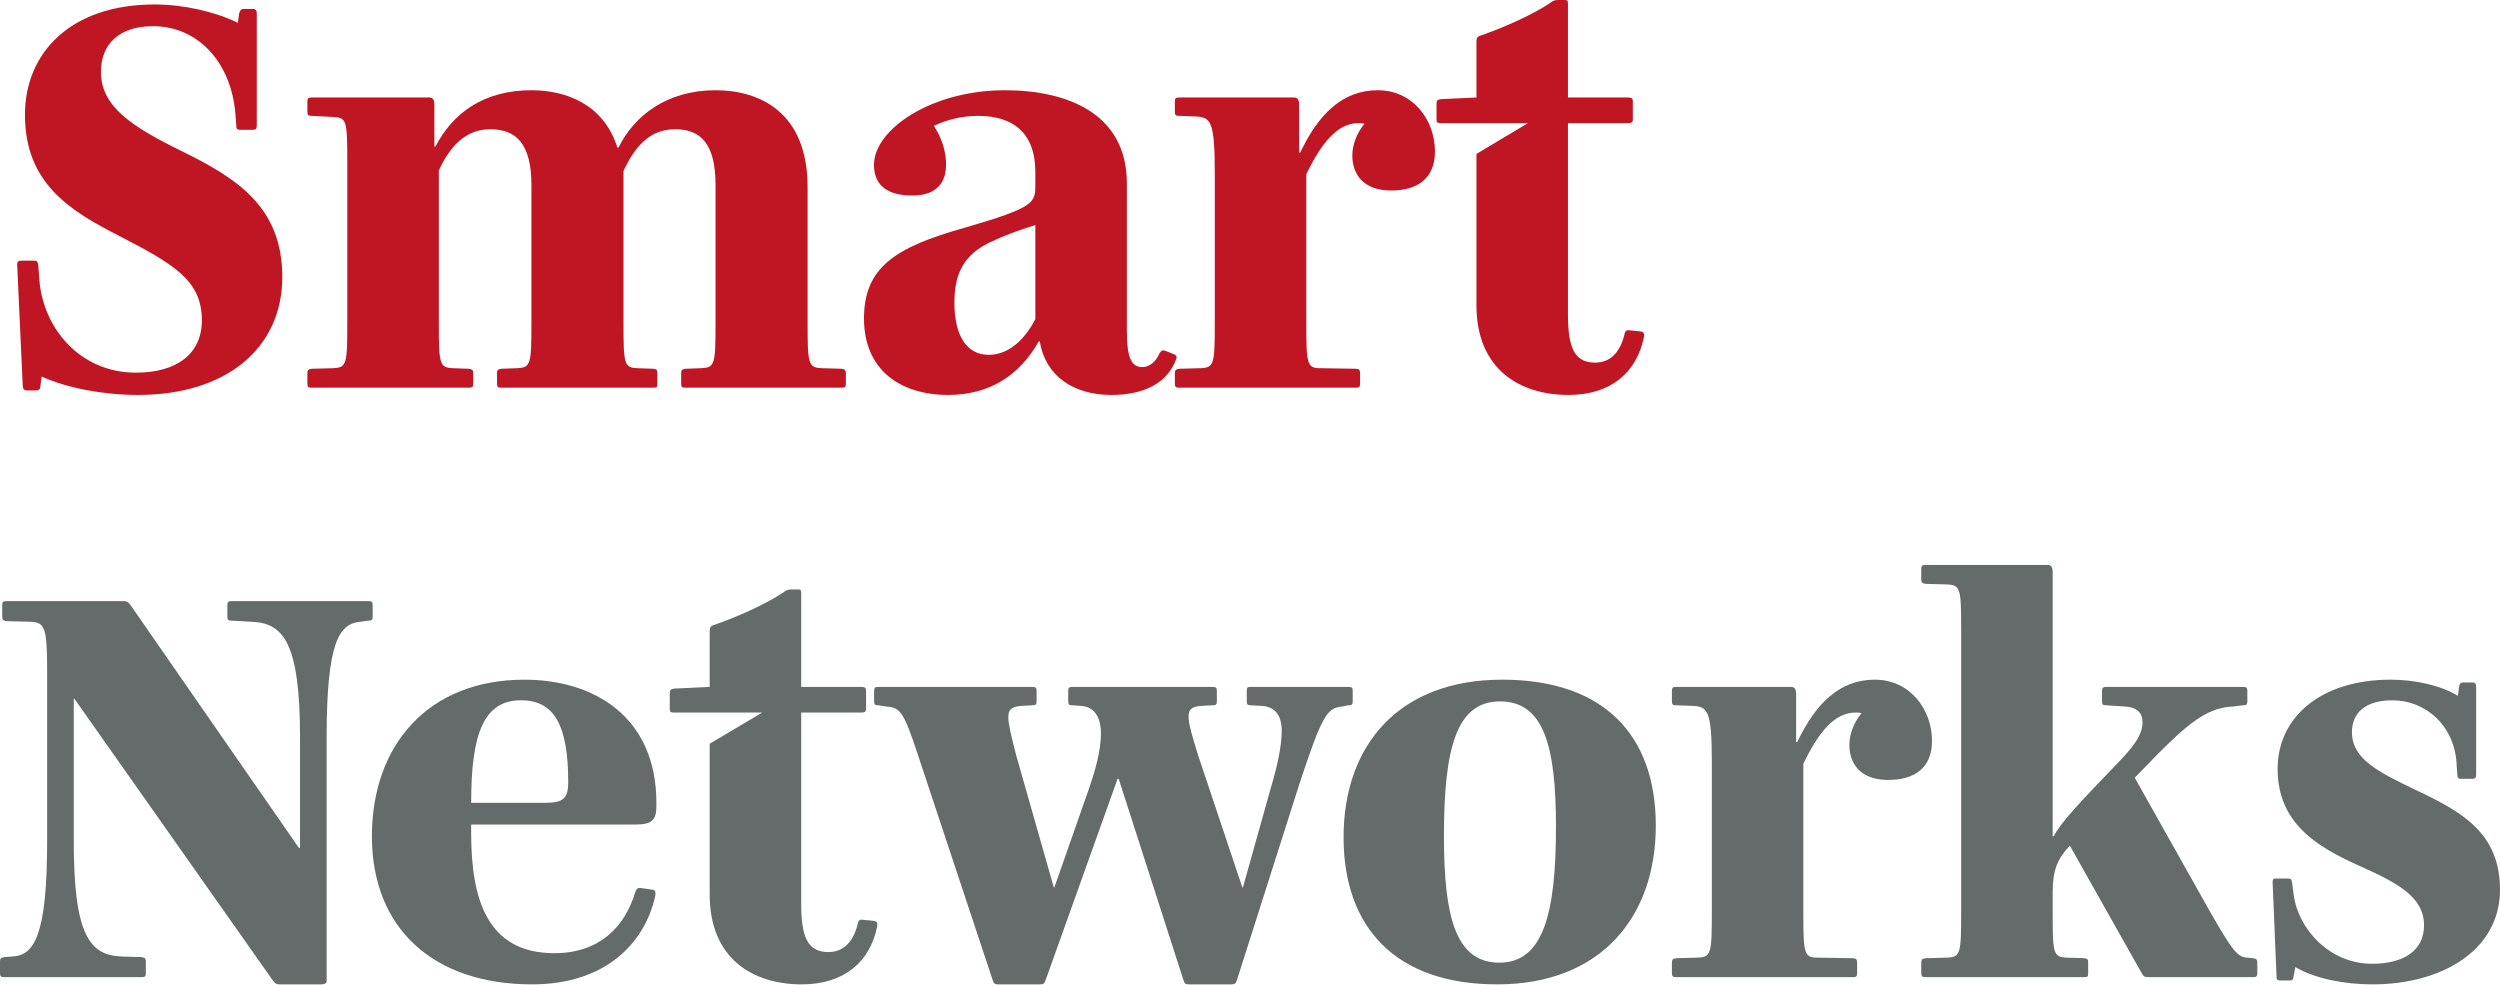
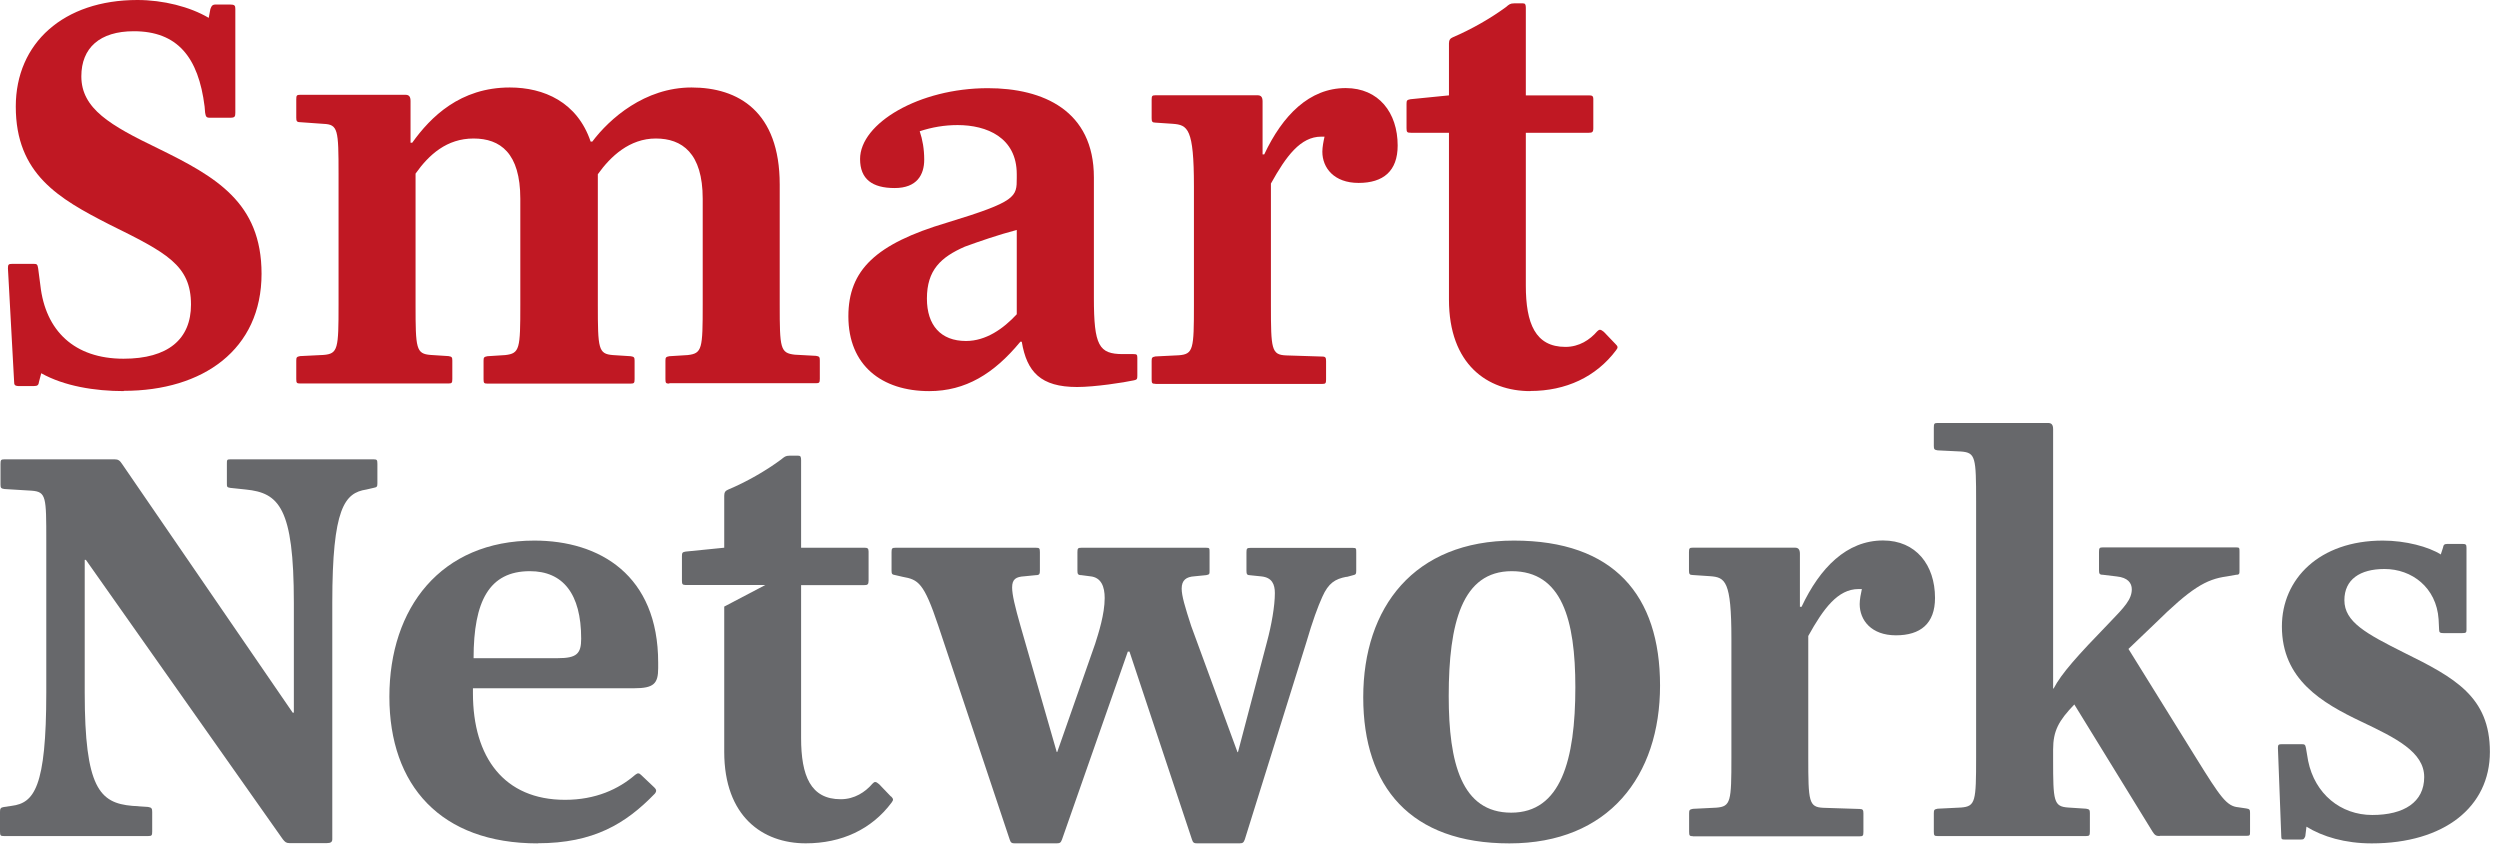
- <svg xmlns="http://www.w3.org/2000/svg" width="160" height="63" viewBox="0 0 160 63" fill="none">
-   <path d="M18.066 17.718C18.066 22.317 14.445 25.276 8.838 25.276C6.637 25.276 4.33 24.848 2.662 24.099L2.591 24.67C2.591 24.884 2.52 24.991 2.271 24.991H1.775C1.526 24.991 1.455 24.884 1.455 24.67L1.1 16.969C1.1 16.756 1.136 16.684 1.384 16.684H2.201C2.378 16.684 2.413 16.756 2.449 16.969L2.52 17.932C2.768 20.998 5.111 23.85 8.696 23.85C11.322 23.85 12.919 22.638 12.919 20.499C12.919 17.932 11.109 16.898 7.595 15.08C4.366 13.44 1.597 11.658 1.597 7.344C1.597 3.387 4.508 0.285 9.902 0.285C11.748 0.285 13.771 0.749 15.226 1.462L15.297 0.891C15.368 0.677 15.404 0.57 15.617 0.57H16.149C16.397 0.57 16.433 0.677 16.433 0.891V7.986C16.433 8.235 16.397 8.306 16.184 8.306H15.368C15.155 8.306 15.12 8.235 15.12 7.986L15.084 7.558C14.907 4.064 12.706 1.676 9.796 1.676C7.595 1.676 6.46 2.852 6.46 4.599C6.46 6.809 8.412 8.093 11.606 9.661C15.084 11.372 18.066 13.191 18.066 17.718Z" fill="#C01522" />
-   <path d="M53.851 24.812H43.878C43.665 24.812 43.594 24.777 43.594 24.563V23.885C43.594 23.672 43.665 23.636 43.878 23.6L44.871 23.565C45.759 23.529 45.794 23.315 45.794 20.606V11.836C45.794 9.233 44.871 8.271 43.203 8.271C41.571 8.271 40.612 9.412 39.903 10.944V20.606C39.903 23.315 39.938 23.529 40.79 23.565L41.819 23.6C42.032 23.636 42.068 23.672 42.068 23.885V24.563C42.068 24.777 42.032 24.812 41.819 24.812H32.094C31.881 24.812 31.81 24.777 31.81 24.563V23.885C31.81 23.672 31.881 23.636 32.094 23.6L33.088 23.565C33.975 23.529 34.011 23.315 34.011 20.606V11.836C34.011 9.233 33.053 8.271 31.384 8.271C29.787 8.271 28.794 9.376 28.084 10.909V20.606C28.084 23.315 28.119 23.529 29.006 23.565L30 23.6C30.213 23.636 30.284 23.672 30.284 23.885V24.563C30.284 24.777 30.213 24.812 30 24.812H19.956C19.743 24.812 19.672 24.777 19.672 24.563V23.885C19.672 23.672 19.743 23.636 19.956 23.6L21.305 23.565C22.192 23.529 22.227 23.315 22.227 20.606V10.445C22.227 7.7 22.192 7.522 21.305 7.486L19.956 7.415C19.743 7.415 19.672 7.38 19.672 7.166V6.488C19.672 6.274 19.743 6.239 19.956 6.239H27.48C27.693 6.239 27.8 6.381 27.8 6.702V9.376H27.871C28.936 7.308 30.887 5.775 34.011 5.775C36.176 5.775 38.625 6.631 39.512 9.447H39.583C40.577 7.415 42.671 5.775 45.794 5.775C48.563 5.775 51.686 7.13 51.686 11.978V20.606C51.686 23.315 51.721 23.529 52.609 23.565L53.851 23.6C54.064 23.636 54.135 23.672 54.135 23.885V24.563C54.135 24.777 54.064 24.812 53.851 24.812Z" fill="#C01522" />
-   <path d="M72.118 21.176C72.118 22.959 72.438 23.493 73.112 23.493C73.609 23.493 74 23.101 74.213 22.602C74.319 22.424 74.425 22.388 74.603 22.459L75.135 22.673C75.313 22.745 75.348 22.852 75.242 23.066C74.71 24.42 73.361 25.276 71.125 25.276C68.711 25.276 66.901 24.064 66.546 21.853H66.475C65.233 24.064 63.281 25.276 60.69 25.276C57.531 25.276 55.295 23.6 55.295 20.392C55.295 17.112 57.283 15.829 61.719 14.581C66.262 13.262 66.262 12.977 66.262 11.8V11.016C66.262 8.449 64.772 7.415 62.607 7.415C61.542 7.415 60.584 7.665 59.767 8.057C60.335 8.912 60.548 9.804 60.548 10.517C60.548 11.622 60.016 12.513 58.383 12.513C56.857 12.513 55.934 11.907 55.934 10.552C55.934 8.271 59.625 5.775 64.31 5.775C68.321 5.775 72.118 7.273 72.118 11.729V21.176ZM66.262 20.427V14.403C65.198 14.723 64.168 15.116 63.281 15.543C61.719 16.328 61.081 17.468 61.081 19.358C61.081 21.533 61.897 22.709 63.281 22.709C64.523 22.709 65.552 21.782 66.262 20.427Z" fill="#C01522" />
-   <path d="M86.761 24.812H75.475C75.262 24.812 75.191 24.777 75.191 24.563V23.885C75.191 23.672 75.262 23.636 75.475 23.6L76.823 23.565C77.711 23.529 77.746 23.315 77.746 20.606V11.016C77.746 7.7 77.462 7.522 76.54 7.451L75.475 7.415C75.262 7.415 75.191 7.38 75.191 7.166V6.488C75.191 6.274 75.262 6.239 75.475 6.239H82.822C83.035 6.239 83.141 6.381 83.141 6.702V9.768H83.212C84.383 7.308 85.909 5.775 88.181 5.775C90.417 5.775 91.837 7.665 91.837 9.697C91.837 11.408 90.736 12.192 89.033 12.192C87.223 12.192 86.548 11.123 86.548 9.946C86.548 9.269 86.832 8.52 87.329 7.914C87.187 7.879 87.081 7.879 86.939 7.879C85.59 7.879 84.561 9.162 83.602 11.158V20.606C83.602 23.315 83.638 23.565 84.525 23.565L86.761 23.6C86.974 23.6 87.045 23.672 87.045 23.885V24.563C87.045 24.777 86.974 24.812 86.761 24.812Z" fill="#C01522" />
-   <path d="M105.211 21.568C104.75 23.85 103.082 25.276 100.384 25.276C97.261 25.276 94.493 23.636 94.493 19.536V9.849L97.792 7.879H94.493H92.221C92.008 7.879 91.937 7.843 91.937 7.665V6.631C91.937 6.417 92.008 6.381 92.221 6.346L94.493 6.239V2.674C94.493 2.46 94.528 2.353 94.741 2.282C96.196 1.782 97.971 0.998 99.178 0.214C99.355 0.071 99.462 0 99.71 0H100.136C100.313 0 100.349 0.036 100.349 0.25V6.239H104.182C104.395 6.239 104.501 6.274 104.501 6.488V7.665C104.501 7.843 104.395 7.879 104.182 7.879H100.349V20.107C100.349 22.21 100.739 23.208 102.088 23.208C103.046 23.208 103.685 22.566 103.969 21.39C104.005 21.176 104.111 21.105 104.289 21.14L104.998 21.212C105.211 21.247 105.247 21.354 105.211 21.568Z" fill="#C01522" />
-   <path d="M20.55 63H17.888C17.675 63 17.604 62.929 17.462 62.75L4.756 44.712H4.72V53.802C4.72 59.898 5.75 61.146 7.808 61.218L9.05 61.253C9.263 61.289 9.334 61.325 9.334 61.538V62.287C9.334 62.501 9.263 62.536 9.05 62.536H0.284C0.071 62.536 0 62.501 0 62.287V61.538C0 61.325 0.071 61.289 0.284 61.253L0.781 61.218C2.201 61.146 3.017 59.863 3.017 53.802V43C3.017 40.148 2.875 39.828 1.952 39.792L0.426 39.756C0.213 39.721 0.142 39.685 0.142 39.471V38.722C0.142 38.508 0.213 38.473 0.426 38.473H7.915C8.128 38.473 8.234 38.544 8.376 38.758L19.13 54.266H19.201V47.207C19.201 41.111 18.137 39.863 16.078 39.792L14.836 39.721C14.623 39.721 14.552 39.685 14.552 39.471V38.722C14.552 38.508 14.623 38.473 14.836 38.473H23.567C23.78 38.473 23.851 38.508 23.851 38.722V39.471C23.851 39.685 23.78 39.721 23.567 39.721L23.07 39.792C21.686 39.899 20.905 41.147 20.905 47.207V62.75C20.905 62.929 20.798 63 20.55 63Z" fill="#656A6B" />
-   <path d="M41.938 57.332C41.264 60.398 38.708 63 34.059 63C27.706 63 23.802 59.399 23.802 53.517C23.802 47.706 27.386 43.499 33.562 43.499C38.034 43.499 42.009 45.888 42.009 51.378V51.592C42.009 52.483 41.725 52.769 40.66 52.769H30.155V53.339C30.155 57.617 31.22 61.004 35.478 61.004C38.318 61.004 39.986 59.364 40.66 57.082C40.731 56.904 40.802 56.797 41.015 56.833L41.761 56.94C41.938 56.975 41.974 57.082 41.938 57.332ZM36.366 50.059C36.366 46.423 35.478 44.819 33.349 44.819C30.936 44.819 30.155 46.993 30.155 51.378H34.911C36.046 51.378 36.366 51.093 36.366 50.059Z" fill="#656A6B" />
-   <path d="M56.139 59.292C55.678 61.574 54.01 63 51.312 63C48.189 63 45.421 61.36 45.421 57.26V47.597L48.782 45.603H45.421H43.149C42.936 45.603 42.865 45.567 42.865 45.389V44.355C42.865 44.141 42.936 44.105 43.149 44.07L45.421 43.963V40.398C45.421 40.184 45.456 40.077 45.669 40.006C47.124 39.507 48.899 38.722 50.106 37.938C50.283 37.795 50.39 37.724 50.638 37.724H51.064C51.241 37.724 51.277 37.76 51.277 37.974V43.963H55.11C55.323 43.963 55.429 43.999 55.429 44.212V45.389C55.429 45.567 55.323 45.603 55.11 45.603H51.277V57.831C51.277 59.934 51.667 60.932 53.016 60.932C53.974 60.932 54.613 60.291 54.897 59.114C54.933 58.9 55.039 58.829 55.217 58.865L55.926 58.936C56.139 58.972 56.175 59.078 56.139 59.292Z" fill="#656A6B" />
-   <path d="M86.289 45.139L85.934 45.211C85.154 45.282 84.87 45.603 84.266 47.029C84.018 47.67 83.592 48.847 83.13 50.273L79.155 62.75C79.084 62.929 79.049 63 78.8 63H76.103C75.89 63 75.819 62.964 75.748 62.75L71.596 49.845H71.525L66.911 62.75C66.84 62.929 66.804 63 66.556 63H63.894C63.681 63 63.61 62.964 63.539 62.75L58.747 48.312C57.789 45.389 57.576 45.282 56.653 45.211L56.227 45.139C56.015 45.139 55.944 45.104 55.944 44.89V44.212C55.944 43.999 56.015 43.963 56.227 43.963H66.059C66.272 43.963 66.343 43.999 66.343 44.212V44.89C66.343 45.104 66.272 45.139 66.059 45.139L65.42 45.175C64.852 45.211 64.533 45.318 64.533 45.888C64.533 46.352 64.71 47.065 65.029 48.312L67.443 56.797H67.478L69.715 50.416C70.034 49.489 70.46 48.098 70.46 46.958C70.46 45.888 70.034 45.211 69.147 45.175L68.65 45.139C68.437 45.139 68.366 45.104 68.366 44.89V44.212C68.366 43.999 68.437 43.963 68.65 43.963H77.594C77.807 43.963 77.878 43.999 77.878 44.212V44.89C77.878 45.104 77.807 45.139 77.594 45.139L76.919 45.175C76.387 45.211 76.068 45.318 76.068 45.852C76.068 46.316 76.281 47.065 76.671 48.312L79.51 56.797H79.546L81.356 50.344C81.711 49.168 82.03 47.778 82.03 46.779C82.03 45.781 81.604 45.211 80.717 45.175L80.078 45.139C79.865 45.139 79.794 45.104 79.794 44.89V44.212C79.794 43.999 79.83 43.963 80.043 43.963H86.289C86.502 43.963 86.573 43.999 86.573 44.212V44.89C86.573 45.104 86.502 45.139 86.289 45.139Z" fill="#656A6B" />
-   <path d="M105.971 52.84C105.971 58.722 102.422 63 95.82 63C89.325 63 85.989 59.364 85.989 53.588C85.989 47.67 89.538 43.499 96.14 43.499C102.635 43.499 105.971 47.029 105.971 52.84ZM99.582 52.911C99.582 47.742 98.802 44.89 95.998 44.89C93.194 44.89 92.413 47.92 92.413 53.517C92.413 58.686 93.158 61.61 95.962 61.61C98.766 61.61 99.582 58.472 99.582 52.911Z" fill="#656A6B" />
-   <path d="M118.572 62.536H107.286C107.073 62.536 107.002 62.501 107.002 62.287V61.61C107.002 61.396 107.073 61.36 107.286 61.325L108.635 61.289C109.522 61.253 109.557 61.039 109.557 58.33V48.74C109.557 45.425 109.273 45.246 108.351 45.175L107.286 45.139C107.073 45.139 107.002 45.104 107.002 44.89V44.212C107.002 43.999 107.073 43.963 107.286 43.963H114.633C114.846 43.963 114.952 44.105 114.952 44.426V47.492H115.023C116.194 45.032 117.721 43.499 119.992 43.499C122.228 43.499 123.648 45.389 123.648 47.421C123.648 49.132 122.548 49.916 120.844 49.916C119.034 49.916 118.359 48.847 118.359 47.67C118.359 46.993 118.643 46.245 119.14 45.639C118.998 45.603 118.892 45.603 118.75 45.603C117.401 45.603 116.372 46.886 115.414 48.883V58.33C115.414 61.039 115.449 61.289 116.336 61.289L118.572 61.325C118.785 61.325 118.856 61.396 118.856 61.61V62.287C118.856 62.501 118.785 62.536 118.572 62.536Z" fill="#656A6B" />
-   <path d="M144.184 62.536H137.511C137.263 62.536 137.192 62.501 137.05 62.251L132.471 54.123C131.691 54.943 131.371 55.656 131.371 57.118V58.437C131.371 61.039 131.407 61.253 132.294 61.289L133.394 61.325C133.607 61.36 133.643 61.396 133.643 61.61V62.287C133.643 62.501 133.607 62.536 133.394 62.536H123.244C123.031 62.536 122.96 62.501 122.96 62.287V61.61C122.96 61.396 123.031 61.36 123.244 61.325L124.592 61.289C125.48 61.253 125.515 61.039 125.515 58.33V40.362C125.515 37.653 125.48 37.439 124.592 37.403L123.244 37.368C123.031 37.332 122.96 37.296 122.96 37.083V36.405C122.96 36.191 123.031 36.156 123.244 36.156H131.052C131.265 36.156 131.371 36.298 131.371 36.619V53.517H131.442C131.868 52.661 133.217 51.236 135.488 48.883C136.411 47.92 137.121 47.1 137.121 46.245C137.121 45.603 136.766 45.246 135.914 45.211L134.814 45.139C134.601 45.139 134.53 45.104 134.53 44.89V44.212C134.53 43.999 134.601 43.963 134.814 43.963H143.545C143.758 43.963 143.829 43.999 143.829 44.212V44.89C143.829 45.104 143.758 45.139 143.545 45.139L142.977 45.211C141.451 45.282 140.386 45.959 138.15 48.205L136.624 49.774L141.451 58.365C142.942 60.968 143.226 61.253 143.829 61.289L144.184 61.325C144.397 61.36 144.468 61.396 144.468 61.61V62.287C144.468 62.501 144.397 62.536 144.184 62.536Z" fill="#656A6B" />
-   <path d="M160 56.94C160 60.825 156.273 63 151.837 63C150.062 63 148.181 62.644 146.903 61.895L146.797 62.465C146.761 62.679 146.726 62.75 146.549 62.75H145.981C145.732 62.75 145.697 62.715 145.697 62.465L145.448 56.476C145.448 56.262 145.484 56.227 145.697 56.227H146.407C146.619 56.227 146.655 56.262 146.69 56.476L146.797 57.26C147.081 59.471 149.104 61.681 151.801 61.681C153.86 61.681 155.138 60.825 155.138 59.221C155.138 57.367 153.363 56.476 150.985 55.407C148.288 54.194 145.768 52.697 145.768 49.203C145.768 45.924 148.501 43.499 153.008 43.499C154.534 43.499 156.202 43.856 157.303 44.533L157.374 43.999C157.409 43.785 157.445 43.678 157.658 43.678H158.225C158.438 43.678 158.474 43.785 158.474 43.999V49.524C158.474 49.774 158.438 49.845 158.19 49.845H157.516C157.303 49.845 157.267 49.774 157.267 49.524L157.232 49.061C157.161 46.458 155.244 44.819 153.115 44.819C151.375 44.819 150.524 45.639 150.524 46.851C150.524 48.562 152.156 49.382 154.605 50.558C157.551 51.949 160 53.303 160 56.94Z" fill="#656A6B" />
+ <svg xmlns="http://www.w3.org/2000/svg" width="166" height="56" viewBox="0 0 166 56" fill="none">
+   <path d="M8.218 25.969C6.289 25.969 4.257 25.636 2.738 24.783L2.593 25.338C2.559 25.56 2.516 25.636 2.226 25.636H1.304C0.971 25.636 0.937 25.56 0.937 25.338L0.527 17.819C0.527 17.563 0.561 17.52 0.826 17.52H2.234C2.456 17.52 2.49 17.555 2.533 17.819L2.678 18.929C3.011 21.967 4.94 23.819 8.201 23.819C11.162 23.819 12.682 22.521 12.682 20.226C12.682 17.597 11.051 16.778 7.236 14.892C3.899 13.185 1.048 11.555 1.048 7.075C1.048 2.85 4.232 0 9.122 0C10.829 0 12.605 0.444 13.859 1.186L13.97 0.597C14.047 0.41 14.081 0.299 14.337 0.299H15.259C15.592 0.299 15.626 0.375 15.626 0.597V7.484C15.626 7.74 15.592 7.817 15.293 7.817H13.919C13.697 7.817 13.663 7.74 13.62 7.484L13.586 7.075C13.177 3.781 11.768 2.074 8.883 2.074C6.622 2.074 5.401 3.183 5.401 5.069C5.401 7.22 7.33 8.329 10.479 9.848C14.329 11.734 17.367 13.441 17.367 18.178C17.367 23.213 13.475 25.952 8.218 25.952V25.969Z" fill="#C01823" />
+   <path d="M44.441 25.471C44.219 25.471 44.185 25.437 44.185 25.172V23.952C44.185 23.73 44.219 23.696 44.441 23.653L45.662 23.577C46.626 23.466 46.66 23.167 46.66 20.24V13.199C46.66 10.161 45.286 9.197 43.545 9.197C41.804 9.197 40.541 10.383 39.696 11.569V20.24C39.696 23.167 39.73 23.5 40.694 23.577L41.881 23.653C42.102 23.688 42.137 23.73 42.137 23.952V25.172C42.137 25.428 42.102 25.471 41.881 25.471H32.364C32.142 25.471 32.108 25.437 32.108 25.172V23.952C32.108 23.73 32.142 23.696 32.364 23.653L33.55 23.577C34.515 23.466 34.549 23.167 34.549 20.24V13.199C34.549 10.161 33.217 9.197 31.442 9.197C29.667 9.197 28.48 10.272 27.593 11.527V20.231C27.593 23.158 27.627 23.491 28.591 23.568L29.778 23.645C30 23.679 30.034 23.722 30.034 23.944V25.164C30.034 25.42 30 25.463 29.778 25.463H19.928C19.706 25.463 19.672 25.428 19.672 25.164V23.944C19.672 23.722 19.706 23.688 19.928 23.645L21.481 23.568C22.446 23.491 22.48 23.158 22.48 20.231V11.561C22.48 8.599 22.446 8.266 21.481 8.224L19.928 8.113C19.706 8.113 19.672 8.036 19.672 7.814V6.594C19.672 6.338 19.706 6.295 19.928 6.295H26.927C27.149 6.295 27.26 6.406 27.26 6.705V9.478H27.371C28.591 7.771 30.554 5.809 33.849 5.809C36.111 5.809 38.33 6.773 39.218 9.401H39.329C40.472 7.882 42.811 5.809 45.918 5.809C49.025 5.809 51.773 7.404 51.773 12.252V20.214C51.773 23.141 51.807 23.44 52.772 23.551L54.18 23.628C54.402 23.662 54.436 23.705 54.436 23.927V25.147C54.436 25.403 54.402 25.446 54.18 25.446H44.441V25.471Z" fill="#C01823" />
+   <path d="M67.735 22.71C65.994 24.818 64.108 25.97 61.701 25.97C58.551 25.97 56.332 24.264 56.332 21.003C56.332 17.931 58.15 16.19 62.887 14.782C67.513 13.374 67.513 13.075 67.513 11.821V11.565C67.513 9.124 65.516 8.305 63.587 8.305C62.699 8.305 61.88 8.45 61.069 8.714C61.257 9.269 61.368 9.901 61.368 10.6C61.368 11.599 60.89 12.486 59.405 12.486C57.92 12.486 57.109 11.898 57.109 10.558C57.109 8.185 61.035 5.855 65.593 5.855C69.263 5.855 72.634 7.34 72.634 11.778V19.775C72.634 22.958 72.967 23.512 74.563 23.512H75.263C75.485 23.512 75.519 23.547 75.519 23.768V24.955C75.519 25.177 75.485 25.211 75.297 25.253C74.632 25.399 72.703 25.697 71.516 25.697C69.109 25.697 68.179 24.699 67.846 22.693H67.735V22.71ZM67.513 15.269C66.258 15.601 65.072 16.011 64.065 16.378C62.469 17.078 61.547 17.931 61.547 19.826C61.547 21.601 62.469 22.642 64.142 22.642C65.473 22.642 66.626 21.823 67.513 20.867V15.277V15.269Z" fill="#C01823" />
+   <path d="M76.725 25.485C76.503 25.485 76.469 25.451 76.469 25.186V23.966C76.469 23.744 76.503 23.709 76.725 23.667L78.278 23.59C79.243 23.513 79.277 23.18 79.277 20.253V12.368C79.277 8.519 78.867 8.297 77.868 8.22L76.725 8.143C76.503 8.143 76.469 8.067 76.469 7.845V6.624C76.469 6.368 76.503 6.326 76.725 6.326H83.502C83.724 6.326 83.835 6.437 83.835 6.735V10.251H83.946C85.166 7.657 86.942 5.848 89.357 5.848C91.542 5.848 92.805 7.478 92.805 9.662C92.805 11.369 91.841 12.146 90.21 12.146C88.58 12.146 87.804 11.147 87.804 10.072C87.804 9.773 87.88 9.372 87.949 9.074H87.727C86.353 9.074 85.397 10.371 84.389 12.188V20.262C84.389 23.189 84.424 23.556 85.388 23.599L87.795 23.675C88.017 23.675 88.051 23.752 88.051 23.974V25.195C88.051 25.451 88.017 25.493 87.795 25.493H76.725V25.485Z" fill="#C01823" />
+   <path d="M101.614 25.97C98.763 25.97 96.211 24.195 96.211 19.894V8.816H93.693C93.437 8.816 93.394 8.782 93.394 8.518V6.888C93.394 6.666 93.429 6.632 93.651 6.589L96.211 6.333V2.885C96.211 2.663 96.288 2.552 96.467 2.476C97.688 1.955 98.985 1.213 99.984 0.479C100.206 0.291 100.282 0.223 100.539 0.223H101.127C101.273 0.223 101.315 0.299 101.315 0.521V6.333H105.498C105.719 6.333 105.796 6.367 105.796 6.589V8.518C105.796 8.774 105.719 8.816 105.498 8.816H101.315V18.963C101.315 21.481 101.947 23.034 103.944 23.034C104.866 23.034 105.574 22.556 106.052 22.002C106.197 21.857 106.274 21.857 106.496 22.036L107.273 22.847C107.418 22.992 107.461 23.068 107.307 23.256C105.976 25.031 103.97 25.962 101.605 25.962L101.614 25.97Z" fill="#C01823" />
+   <path d="M19.221 55.983C19 55.983 18.923 55.906 18.778 55.727L5.702 37.174H5.625V45.989C5.625 52.322 6.623 53.32 8.774 53.508L9.85 53.585C10.072 53.619 10.106 53.696 10.106 53.918V55.215C10.106 55.471 10.072 55.513 9.85 55.513H0.256C0.034 55.513 0 55.479 0 55.215V53.918C0 53.696 0.034 53.619 0.256 53.585L0.777 53.508C2.262 53.32 3.073 52.288 3.073 45.989V35.919C3.073 32.992 3.073 32.659 2.108 32.582L0.29 32.471C0.068 32.437 0.034 32.395 0.034 32.173V30.799C0.034 30.543 0.068 30.5 0.29 30.5H7.622C7.844 30.5 7.955 30.577 8.1 30.799L19.435 47.321H19.512V40.024C19.512 33.692 18.513 32.727 16.328 32.505L15.287 32.395C15.065 32.36 15.065 32.318 15.065 32.096V30.799C15.065 30.543 15.065 30.5 15.287 30.5H24.803C25.025 30.5 25.059 30.534 25.059 30.799V32.096C25.059 32.318 25.025 32.352 24.803 32.395L24.326 32.505C22.883 32.727 22.064 33.726 22.064 40.024V55.727C22.064 55.914 21.953 55.983 21.697 55.983H19.213H19.221Z" fill="#67686B" />
+   <path d="M35.705 56.001C29.261 56.001 25.855 52.152 25.855 46.264C25.855 40.375 29.261 35.895 35.483 35.895C39.819 35.895 43.703 38.19 43.703 44.002V44.369C43.703 45.401 43.404 45.7 42.107 45.7H31.403V46.033C31.403 50.292 33.477 53.108 37.515 53.108C39.555 53.108 41.074 52.4 42.183 51.444C42.371 51.299 42.44 51.333 42.593 51.478L43.447 52.288C43.558 52.4 43.634 52.51 43.481 52.698C41.552 54.695 39.41 55.992 35.705 55.992V56.001ZM35.184 37.926C32.479 37.926 31.446 39.923 31.446 43.703H37.037C38.3 43.703 38.59 43.404 38.59 42.406C38.59 39.411 37.37 37.926 35.184 37.926Z" fill="#67686B" />
+   <path d="M89.397 38.3C88.654 38.445 88.211 38.709 87.801 39.631C87.502 40.297 87.169 41.184 86.725 42.703L82.654 55.743C82.577 55.931 82.543 55.999 82.287 55.999H79.513C79.291 55.999 79.214 55.965 79.146 55.743L74.998 43.267H74.887L70.517 55.743C70.44 55.931 70.406 55.999 70.15 55.999H67.41C67.188 55.999 67.111 55.965 67.043 55.743L62.306 41.56C61.342 38.675 60.975 38.488 59.933 38.3L59.455 38.189C59.233 38.155 59.199 38.112 59.199 37.89V36.67C59.199 36.414 59.233 36.371 59.455 36.371H68.793C69.015 36.371 69.049 36.405 69.049 36.67V37.89C69.049 38.112 69.015 38.189 68.793 38.189L68.016 38.266C67.461 38.3 67.205 38.453 67.205 39.008C67.205 39.486 67.393 40.271 67.76 41.56L70.167 49.932H70.201L72.719 42.746C72.941 42.046 73.351 40.783 73.351 39.708C73.351 38.965 73.129 38.334 72.386 38.266L71.797 38.189C71.575 38.189 71.541 38.112 71.541 37.89V36.67C71.541 36.414 71.575 36.371 71.797 36.371H80.094C80.316 36.371 80.315 36.405 80.315 36.67V37.89C80.315 38.112 80.316 38.146 80.094 38.189L79.317 38.266C78.762 38.3 78.463 38.522 78.463 39.085C78.463 39.563 78.685 40.305 79.095 41.568L82.168 49.94H82.202L84.131 42.609C84.429 41.5 84.651 40.237 84.651 39.384C84.651 38.795 84.464 38.351 83.764 38.274L83.021 38.197C82.799 38.197 82.765 38.121 82.765 37.899V36.678C82.765 36.422 82.799 36.38 83.021 36.38H89.832C90.054 36.38 90.054 36.414 90.054 36.678V37.899C90.054 38.121 90.02 38.155 89.832 38.197L89.423 38.308L89.397 38.3Z" fill="#67686B" />
+   <path d="M100.224 56.001C93.669 56.001 90.519 52.263 90.519 46.298C90.519 40.332 93.891 35.895 100.523 35.895C107.155 35.895 110.227 39.522 110.227 45.521C110.227 51.52 106.822 56.001 100.224 56.001ZM100.378 37.926C97.083 37.926 96.195 41.373 96.195 46.221C96.195 50.667 97.049 53.961 100.344 53.961C103.638 53.961 104.603 50.479 104.603 45.632C104.603 41.151 103.715 37.926 100.378 37.926Z" fill="#67686B" />
+   <path d="M112.413 55.524C112.191 55.524 112.157 55.489 112.157 55.225V54.005C112.157 53.783 112.191 53.749 112.413 53.706L113.966 53.629C114.931 53.552 114.965 53.219 114.965 50.292V42.407C114.965 38.558 114.555 38.336 113.557 38.259L112.405 38.182C112.183 38.182 112.148 38.106 112.148 37.884V36.663C112.148 36.407 112.183 36.365 112.405 36.365H119.182C119.403 36.365 119.514 36.476 119.514 36.774V40.29H119.625C120.846 37.696 122.621 35.887 125.037 35.887C127.222 35.887 128.485 37.517 128.485 39.702C128.485 41.408 127.52 42.185 125.89 42.185C124.26 42.185 123.483 41.186 123.483 40.111C123.483 39.812 123.56 39.411 123.628 39.113H123.406C122.032 39.113 121.076 40.41 120.069 42.228V50.301C120.069 53.228 120.103 53.595 121.068 53.638L123.475 53.715C123.697 53.715 123.731 53.791 123.731 54.013V55.233C123.731 55.49 123.697 55.532 123.475 55.532H112.396L112.413 55.524Z" fill="#67686B" />
+   <path d="M143.403 55.514C143.147 55.514 143.07 55.438 142.925 55.216L137.735 46.776C136.703 47.851 136.327 48.517 136.327 49.771V50.437C136.327 53.21 136.361 53.552 137.326 53.62L138.512 53.697C138.734 53.731 138.768 53.774 138.768 53.995V55.216C138.768 55.472 138.734 55.514 138.512 55.514H128.662C128.44 55.514 128.406 55.48 128.406 55.216V53.995C128.406 53.774 128.44 53.739 128.662 53.697L130.216 53.62C131.18 53.543 131.214 53.21 131.214 50.283V33.317C131.214 30.356 131.18 30.057 130.216 29.98L128.662 29.904C128.44 29.87 128.406 29.827 128.406 29.605V28.385C128.406 28.129 128.44 28.086 128.662 28.086H135.994C136.216 28.086 136.327 28.197 136.327 28.496V45.717H136.361C136.882 44.719 137.915 43.567 140.065 41.348C141.064 40.315 141.551 39.795 141.551 39.129C141.551 38.719 141.294 38.352 140.552 38.276L139.63 38.165C139.408 38.165 139.374 38.088 139.374 37.866V36.646C139.374 36.39 139.408 36.347 139.63 36.347H148.481C148.703 36.347 148.703 36.381 148.703 36.646V37.866C148.703 38.088 148.703 38.165 148.481 38.165L147.85 38.276C146.475 38.463 145.477 39.052 143.07 41.425L141.329 43.089L145.81 50.309C147.44 52.937 147.85 53.535 148.626 53.603L149.147 53.68C149.369 53.714 149.403 53.757 149.403 53.978V55.199C149.403 55.455 149.403 55.498 149.181 55.498H143.403V55.514Z" fill="#67686B" />
+   <path d="M59.151 52.882L58.374 52.071C58.152 51.883 58.076 51.883 57.931 52.037C57.453 52.592 56.744 53.069 55.822 53.069C53.825 53.069 53.193 51.516 53.193 48.999V38.852H57.376C57.598 38.852 57.674 38.818 57.674 38.553V36.624C57.674 36.402 57.598 36.368 57.376 36.368H53.193V30.556C53.193 30.335 53.159 30.258 53.006 30.258H52.417C52.161 30.258 52.084 30.335 51.862 30.514C50.863 31.256 49.566 31.999 48.345 32.511C48.158 32.588 48.089 32.699 48.089 32.92V36.368L45.537 36.624C45.315 36.658 45.281 36.701 45.281 36.923V38.553C45.281 38.783 45.315 38.835 45.503 38.843H50.821L48.089 40.277V49.92C48.089 54.213 50.641 55.997 53.501 55.997C55.873 55.997 57.871 55.075 59.202 53.291C59.347 53.104 59.313 53.035 59.168 52.882H59.151Z" fill="#67686B" />
+   <path d="M157.485 56.001C155.709 56.001 154.224 55.557 153.149 54.891L153.072 55.523C152.995 55.711 152.961 55.745 152.773 55.745H151.775C151.519 55.745 151.476 55.745 151.476 55.523L151.254 49.669C151.254 49.447 151.288 49.413 151.553 49.413H152.816C153.038 49.413 153.072 49.447 153.115 49.669L153.26 50.522C153.704 52.707 155.411 54.115 157.519 54.115C159.627 54.115 160.967 53.261 160.967 51.597C160.967 49.933 159.081 49.003 156.819 47.928C154.156 46.665 151.518 45.111 151.518 41.595C151.518 38.446 154.002 35.895 158.219 35.895C159.738 35.895 161.257 36.304 162.068 36.816L162.213 36.372C162.247 36.185 162.29 36.116 162.512 36.116H163.476C163.732 36.116 163.775 36.151 163.775 36.372V41.817C163.775 42.005 163.741 42.039 163.476 42.039H162.256C162.034 42.039 161.957 42.005 161.957 41.817L161.923 41.117C161.778 39.01 160.148 37.781 158.33 37.781C156.699 37.781 155.667 38.48 155.667 39.854C155.667 41.297 157.109 42.073 159.627 43.336C162.998 45 165.329 46.264 165.329 49.925C165.329 53.586 162.29 56.001 157.476 56.001H157.485Z" fill="#67686B" />
</svg>
